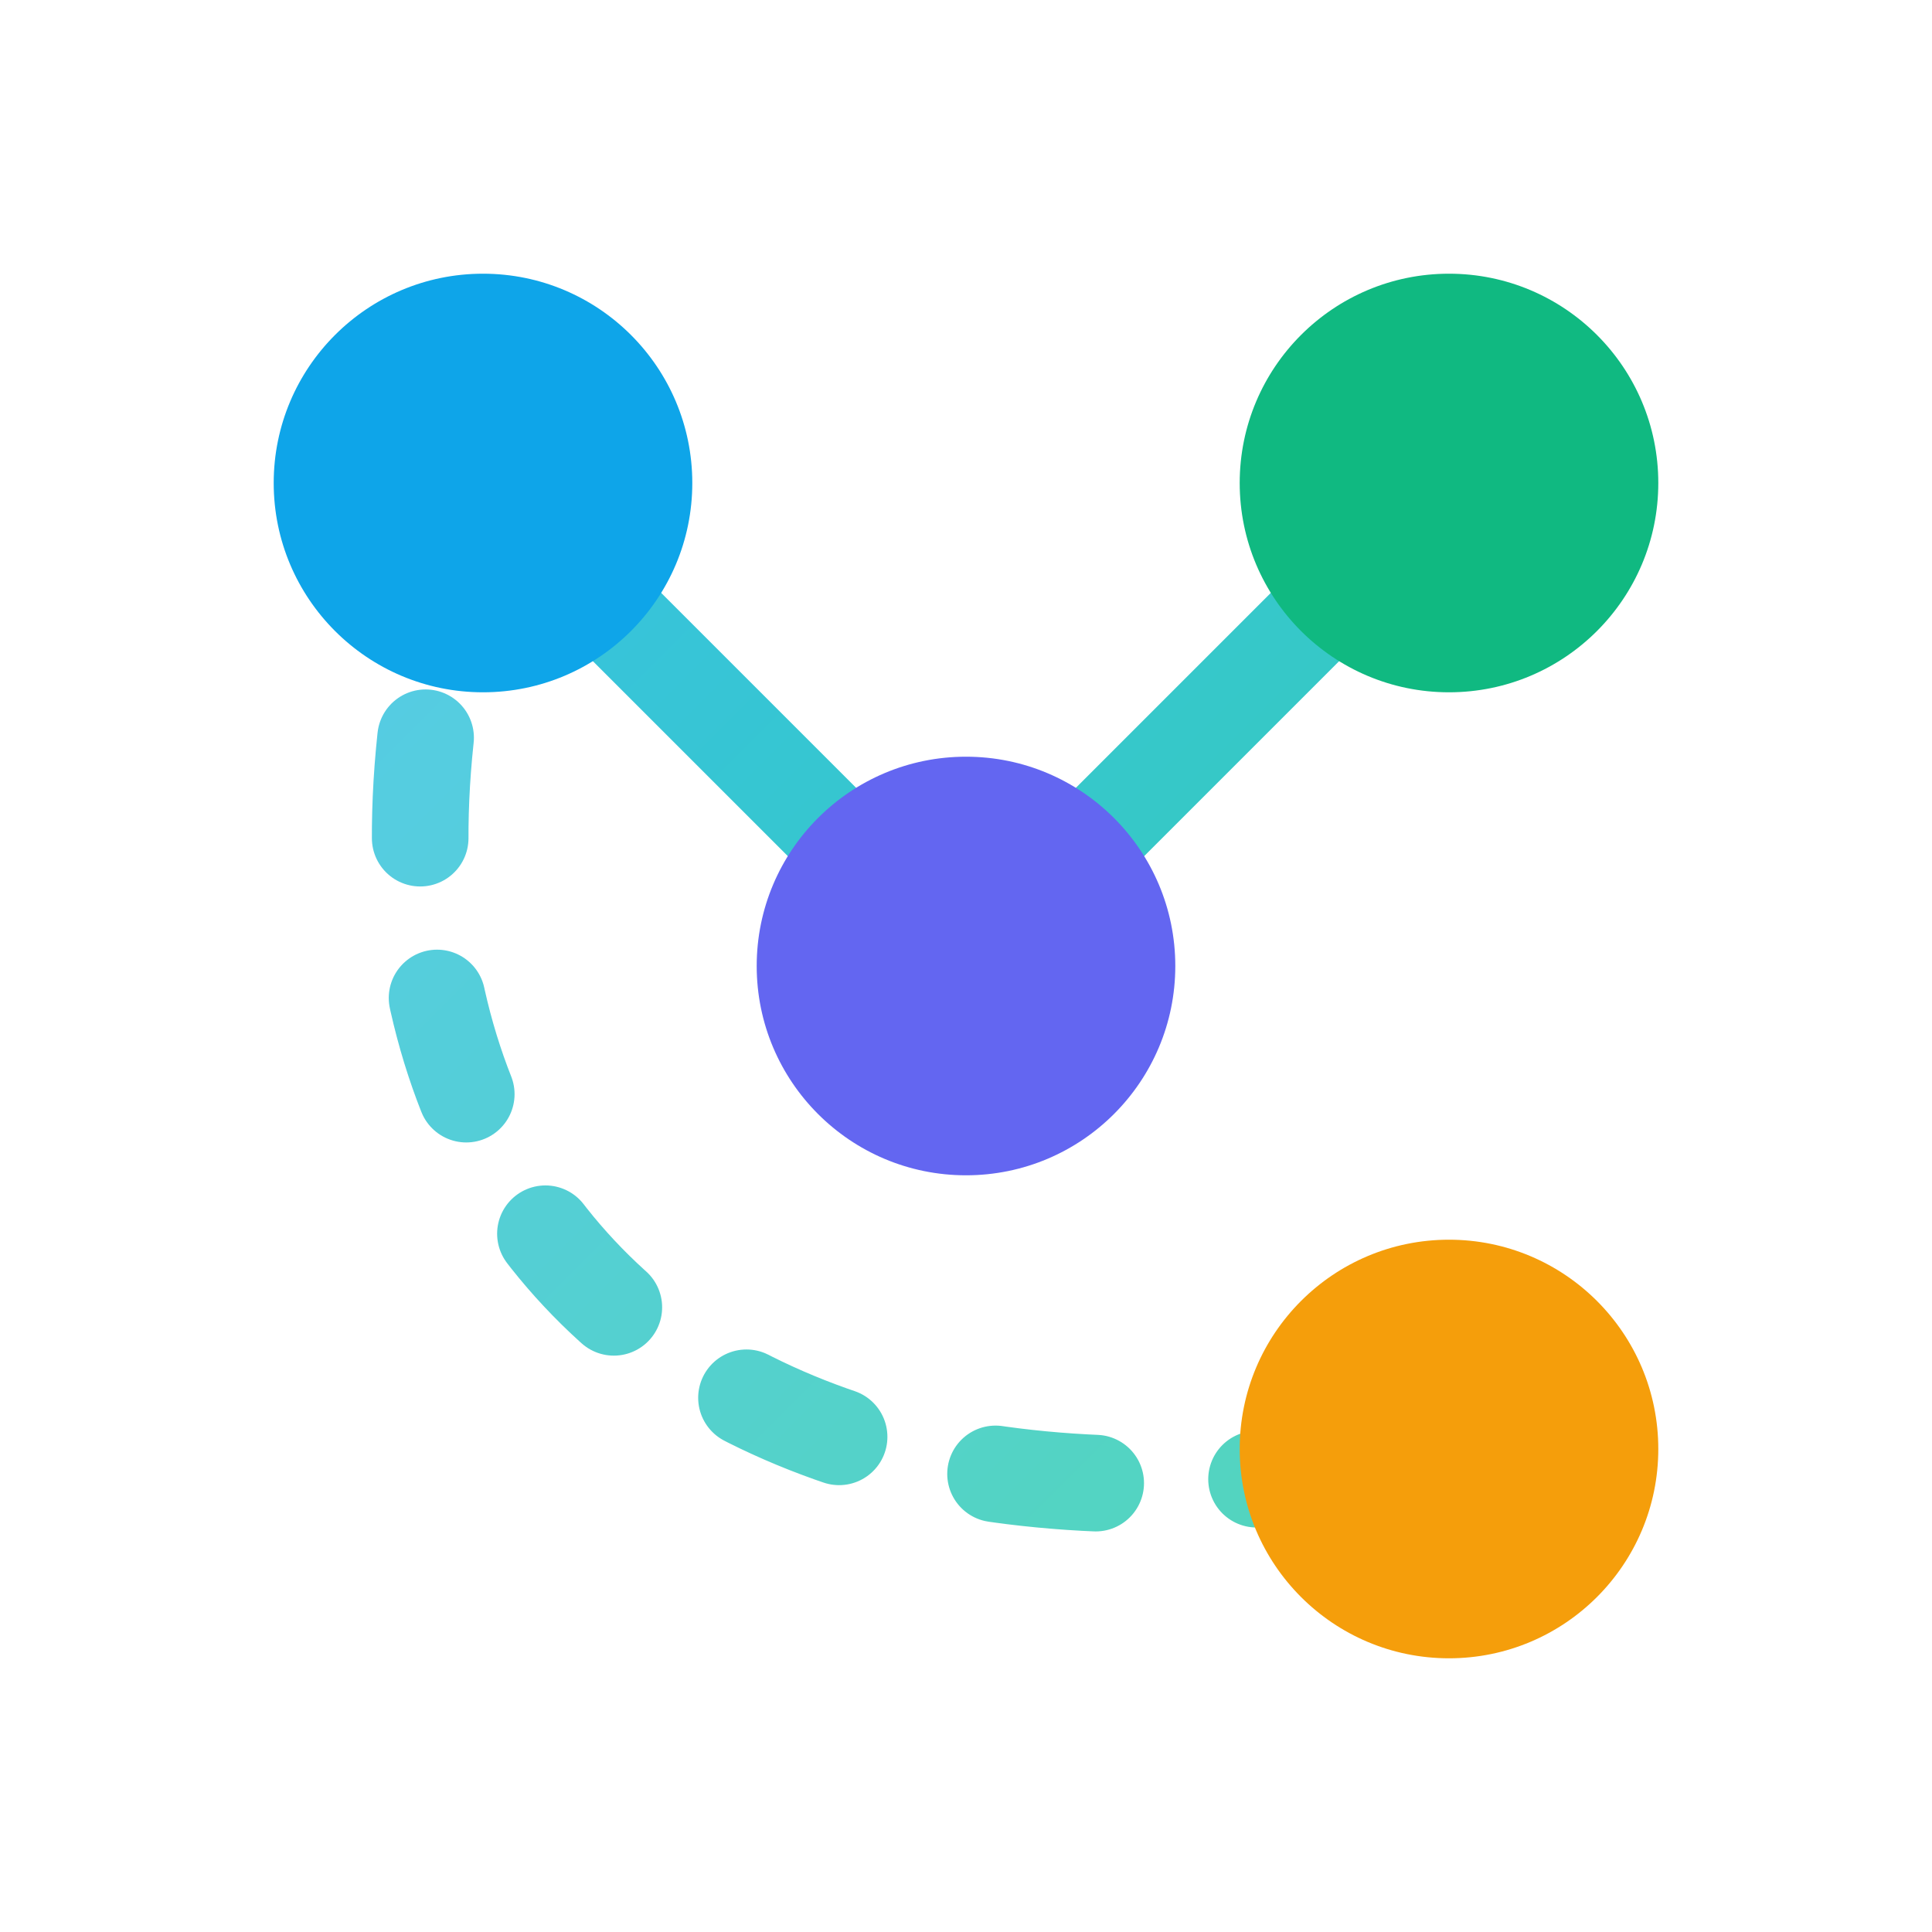
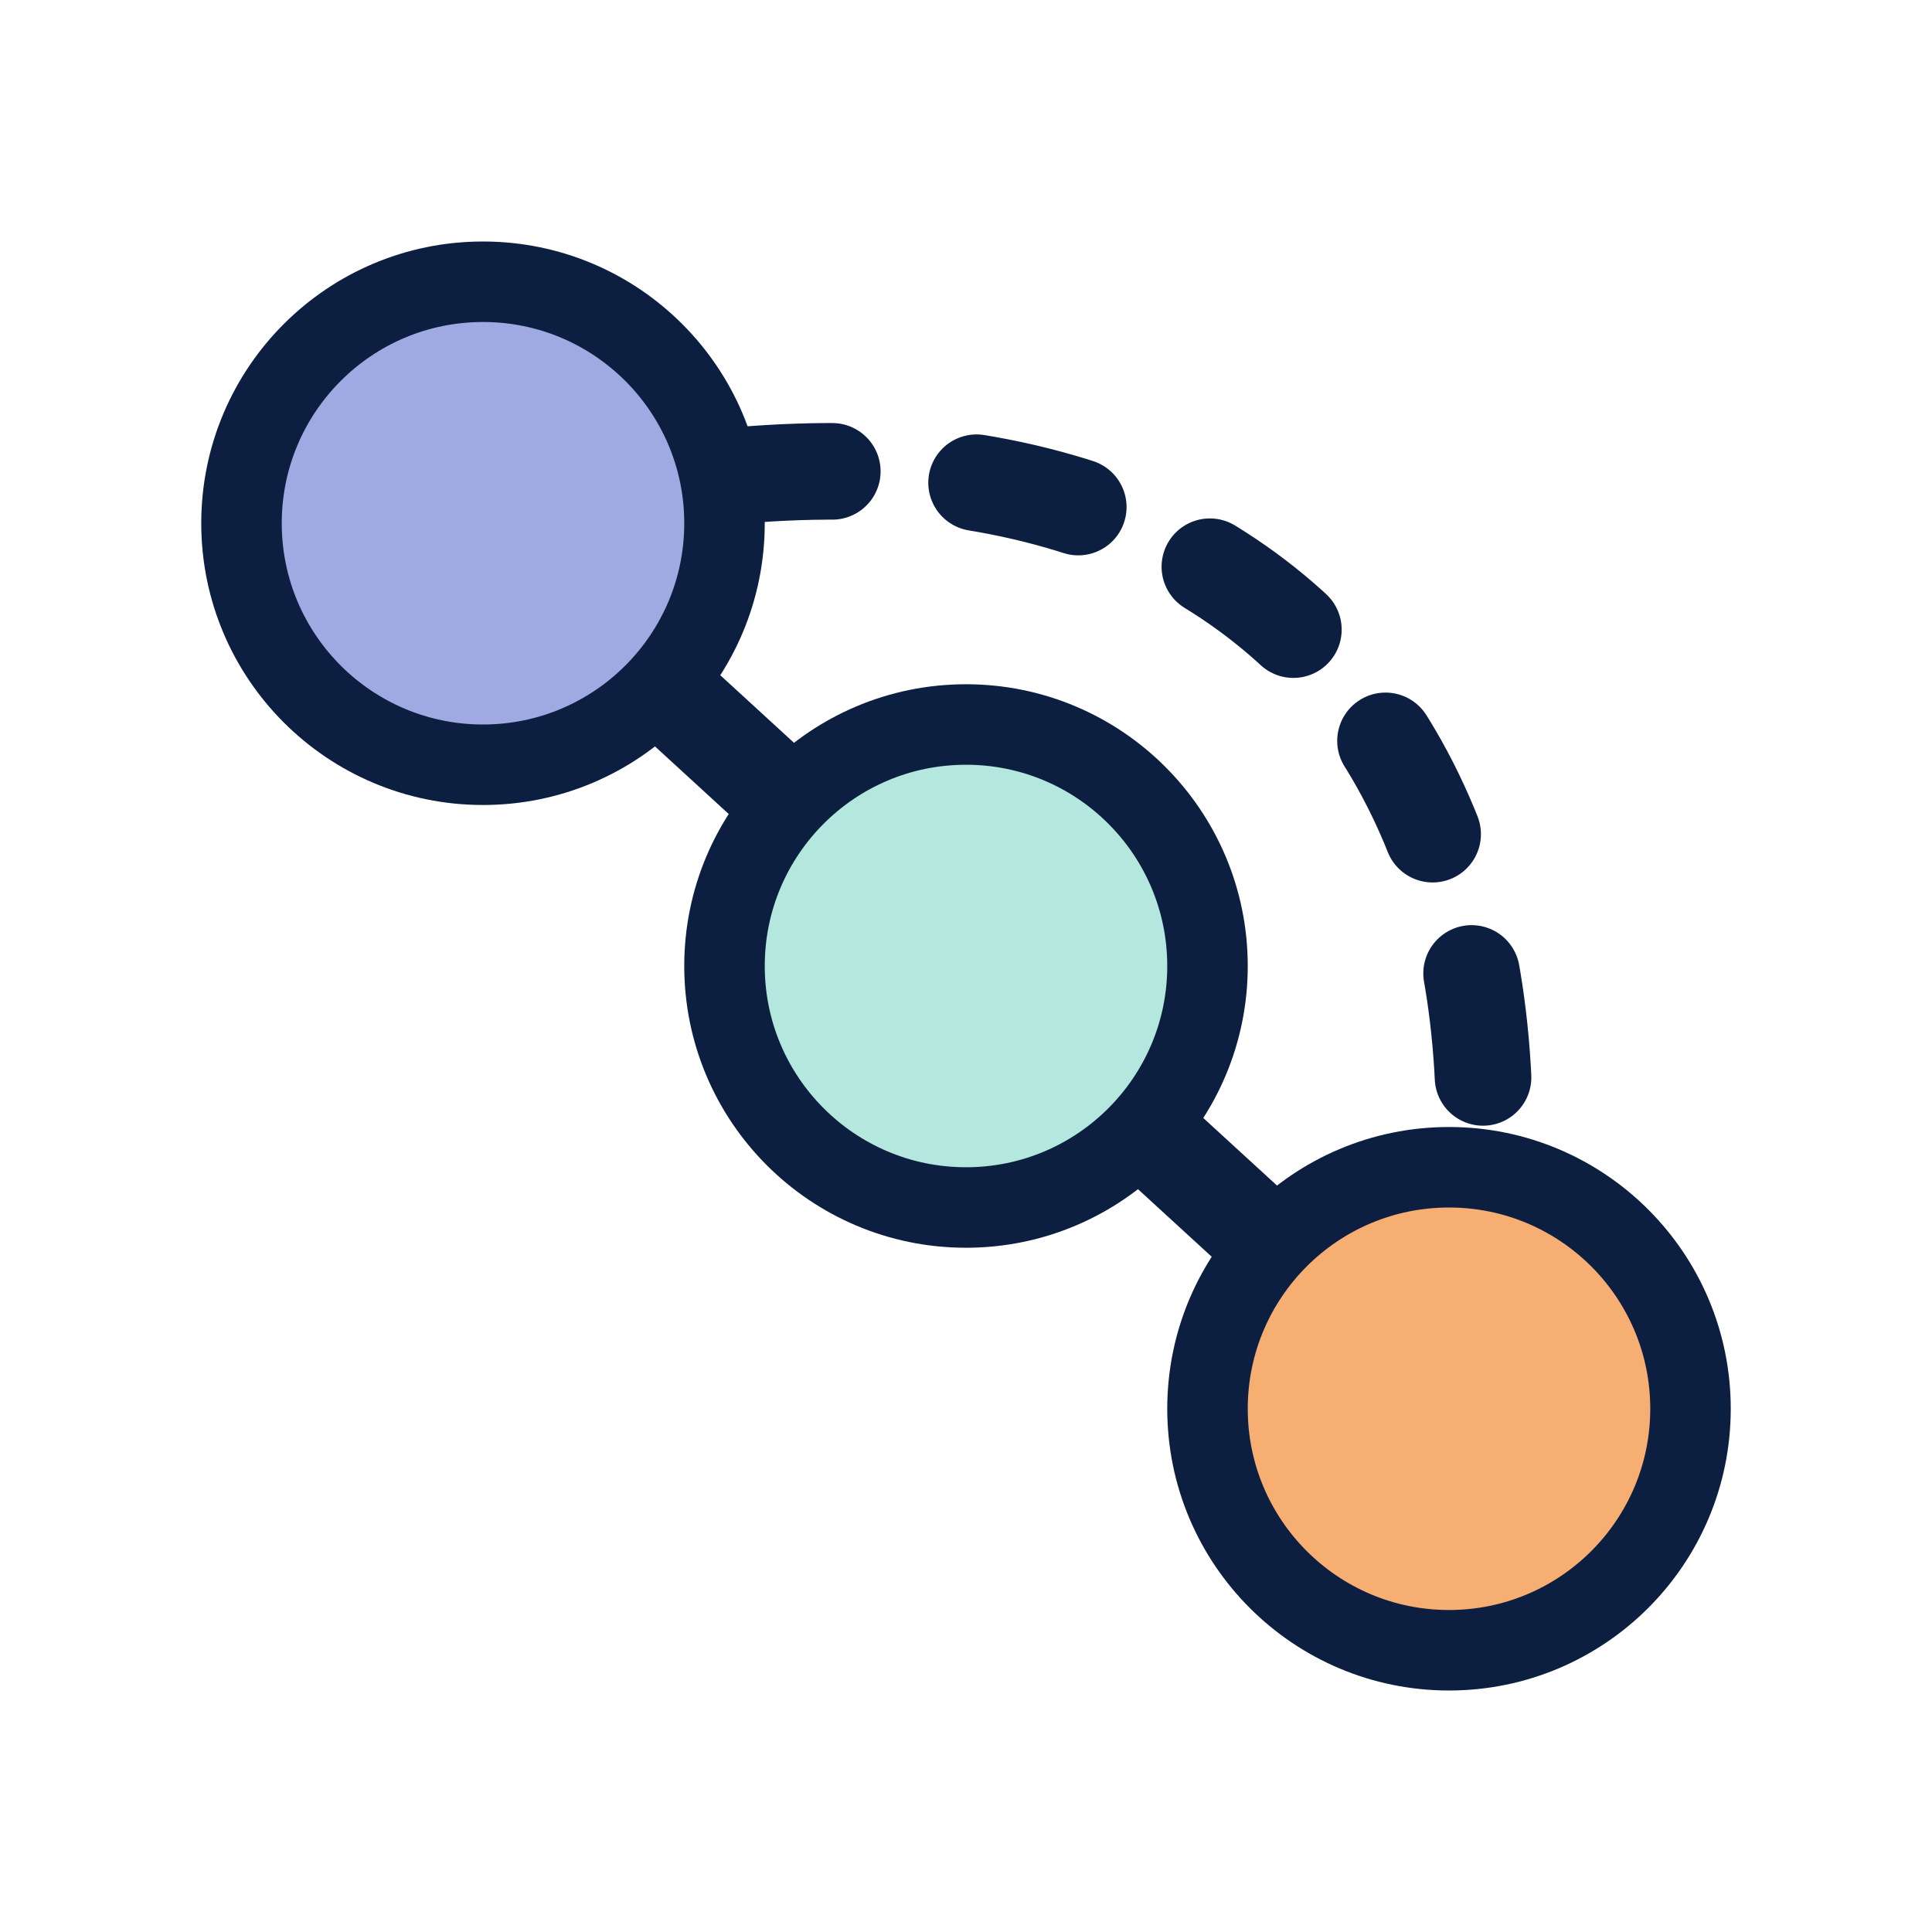
<svg xmlns="http://www.w3.org/2000/svg" viewBox="0 0 48 48" fill="none">
-   <defs>
-     <linearGradient id="g" x1="0" y1="0" x2="48" y2="48" gradientUnits="userSpaceOnUse">
-       <stop stop-color="#38bdf8" />
-       <stop offset="1" stop-color="#34d399" />
-     </linearGradient>
-   </defs>
-   <path d="M12 12 L24 24" stroke="url(#g)" stroke-width="2.4" stroke-linecap="round" />
-   <path d="M24 24 L36 12" stroke="url(#g)" stroke-width="2.4" stroke-linecap="round" />
-   <path d="M12 12 C 6 30, 18 40, 36 36" stroke="url(#g)" stroke-width="2.4" stroke-linecap="round" stroke-dasharray="2.5 4" opacity="0.85" />
-   <circle cx="12" cy="12" r="5.2" fill="#0ea5e9" />
-   <circle cx="36" cy="12" r="5.2" fill="#10b981" />
-   <circle cx="24" cy="24" r="5.2" fill="#6366f1" />
-   <circle cx="36" cy="36" r="5.2" fill="#f59e0b" />
+   <path d="M12 13 L24 24 L36 35" stroke="#0C1F40" stroke-width="2.4" stroke-linecap="round" />
+   <path d="M12 13 C 30 8, 40 18, 36 35" stroke="#0C1F40" stroke-width="2.4" stroke-linecap="round" stroke-dasharray="2.6 3.6" />
+   <circle cx="12" cy="13" r="6" fill="#9FAAE2" stroke="#0C1F40" stroke-width="2" />
+   <circle cx="24" cy="24" r="6" fill="#B4E7DD" stroke="#0C1F40" stroke-width="2" />
+   <circle cx="36" cy="35" r="6" fill="#F6AE72" stroke="#0C1F40" stroke-width="2" />
</svg>
